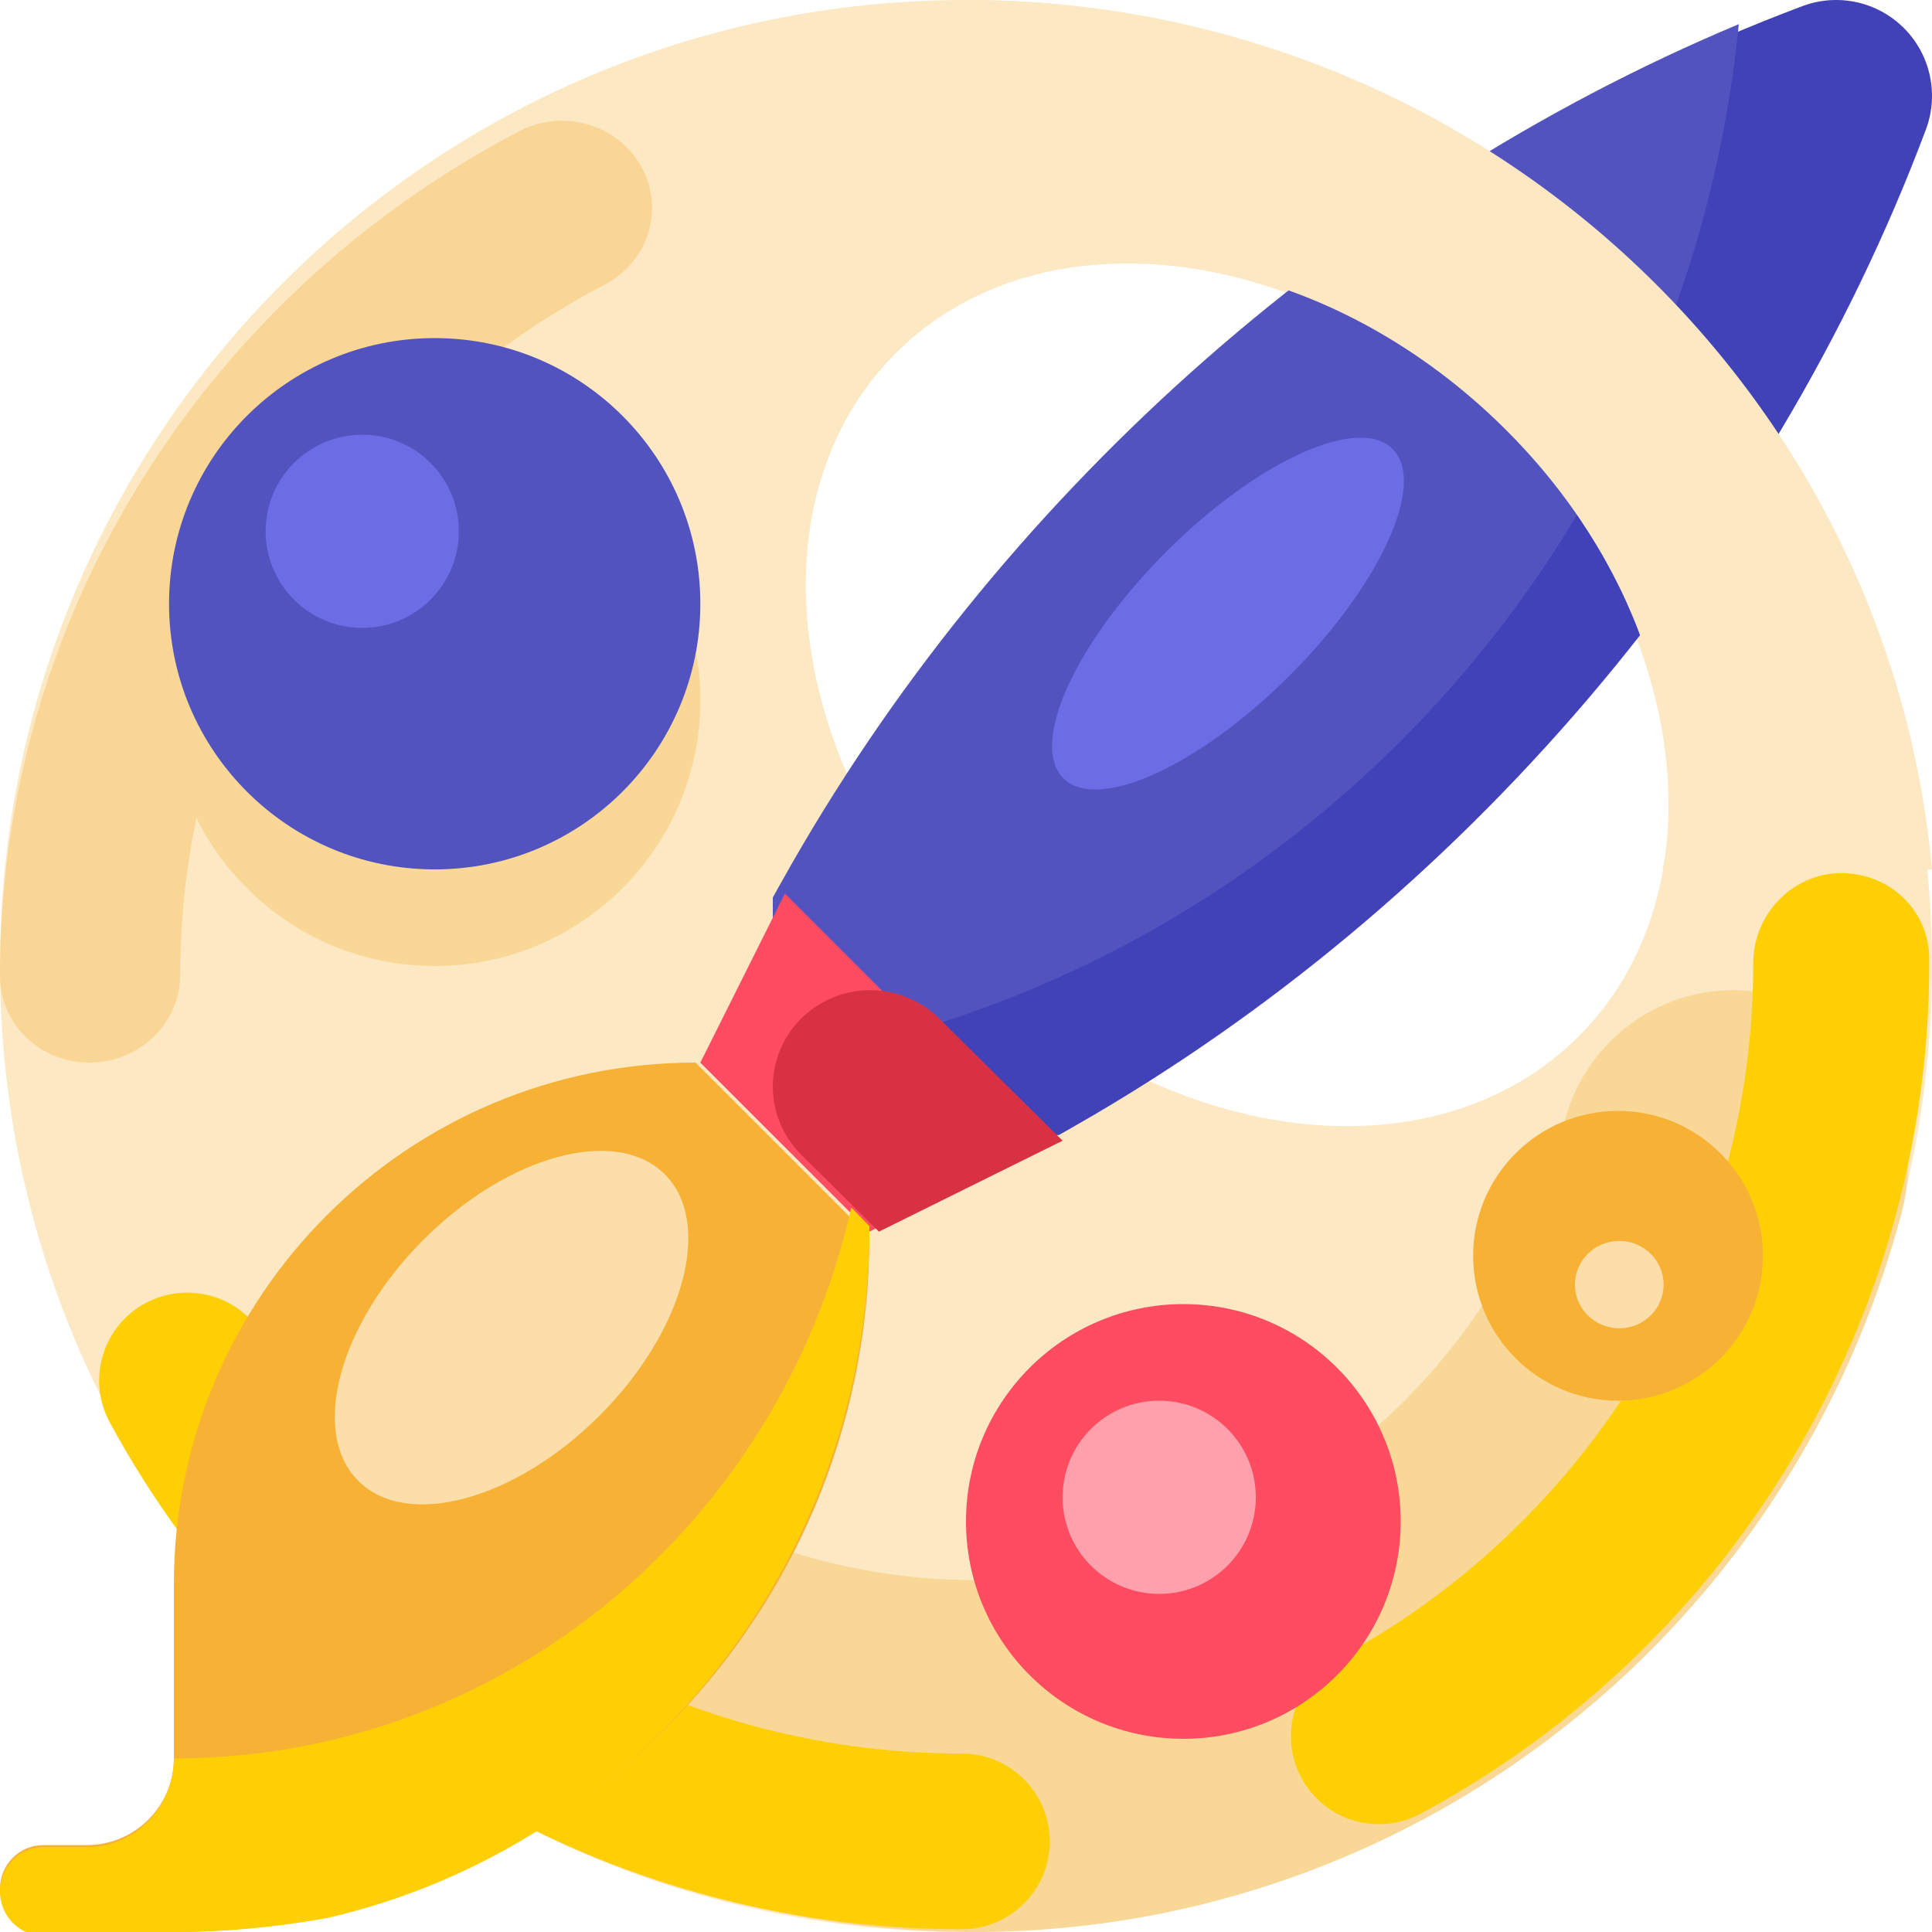
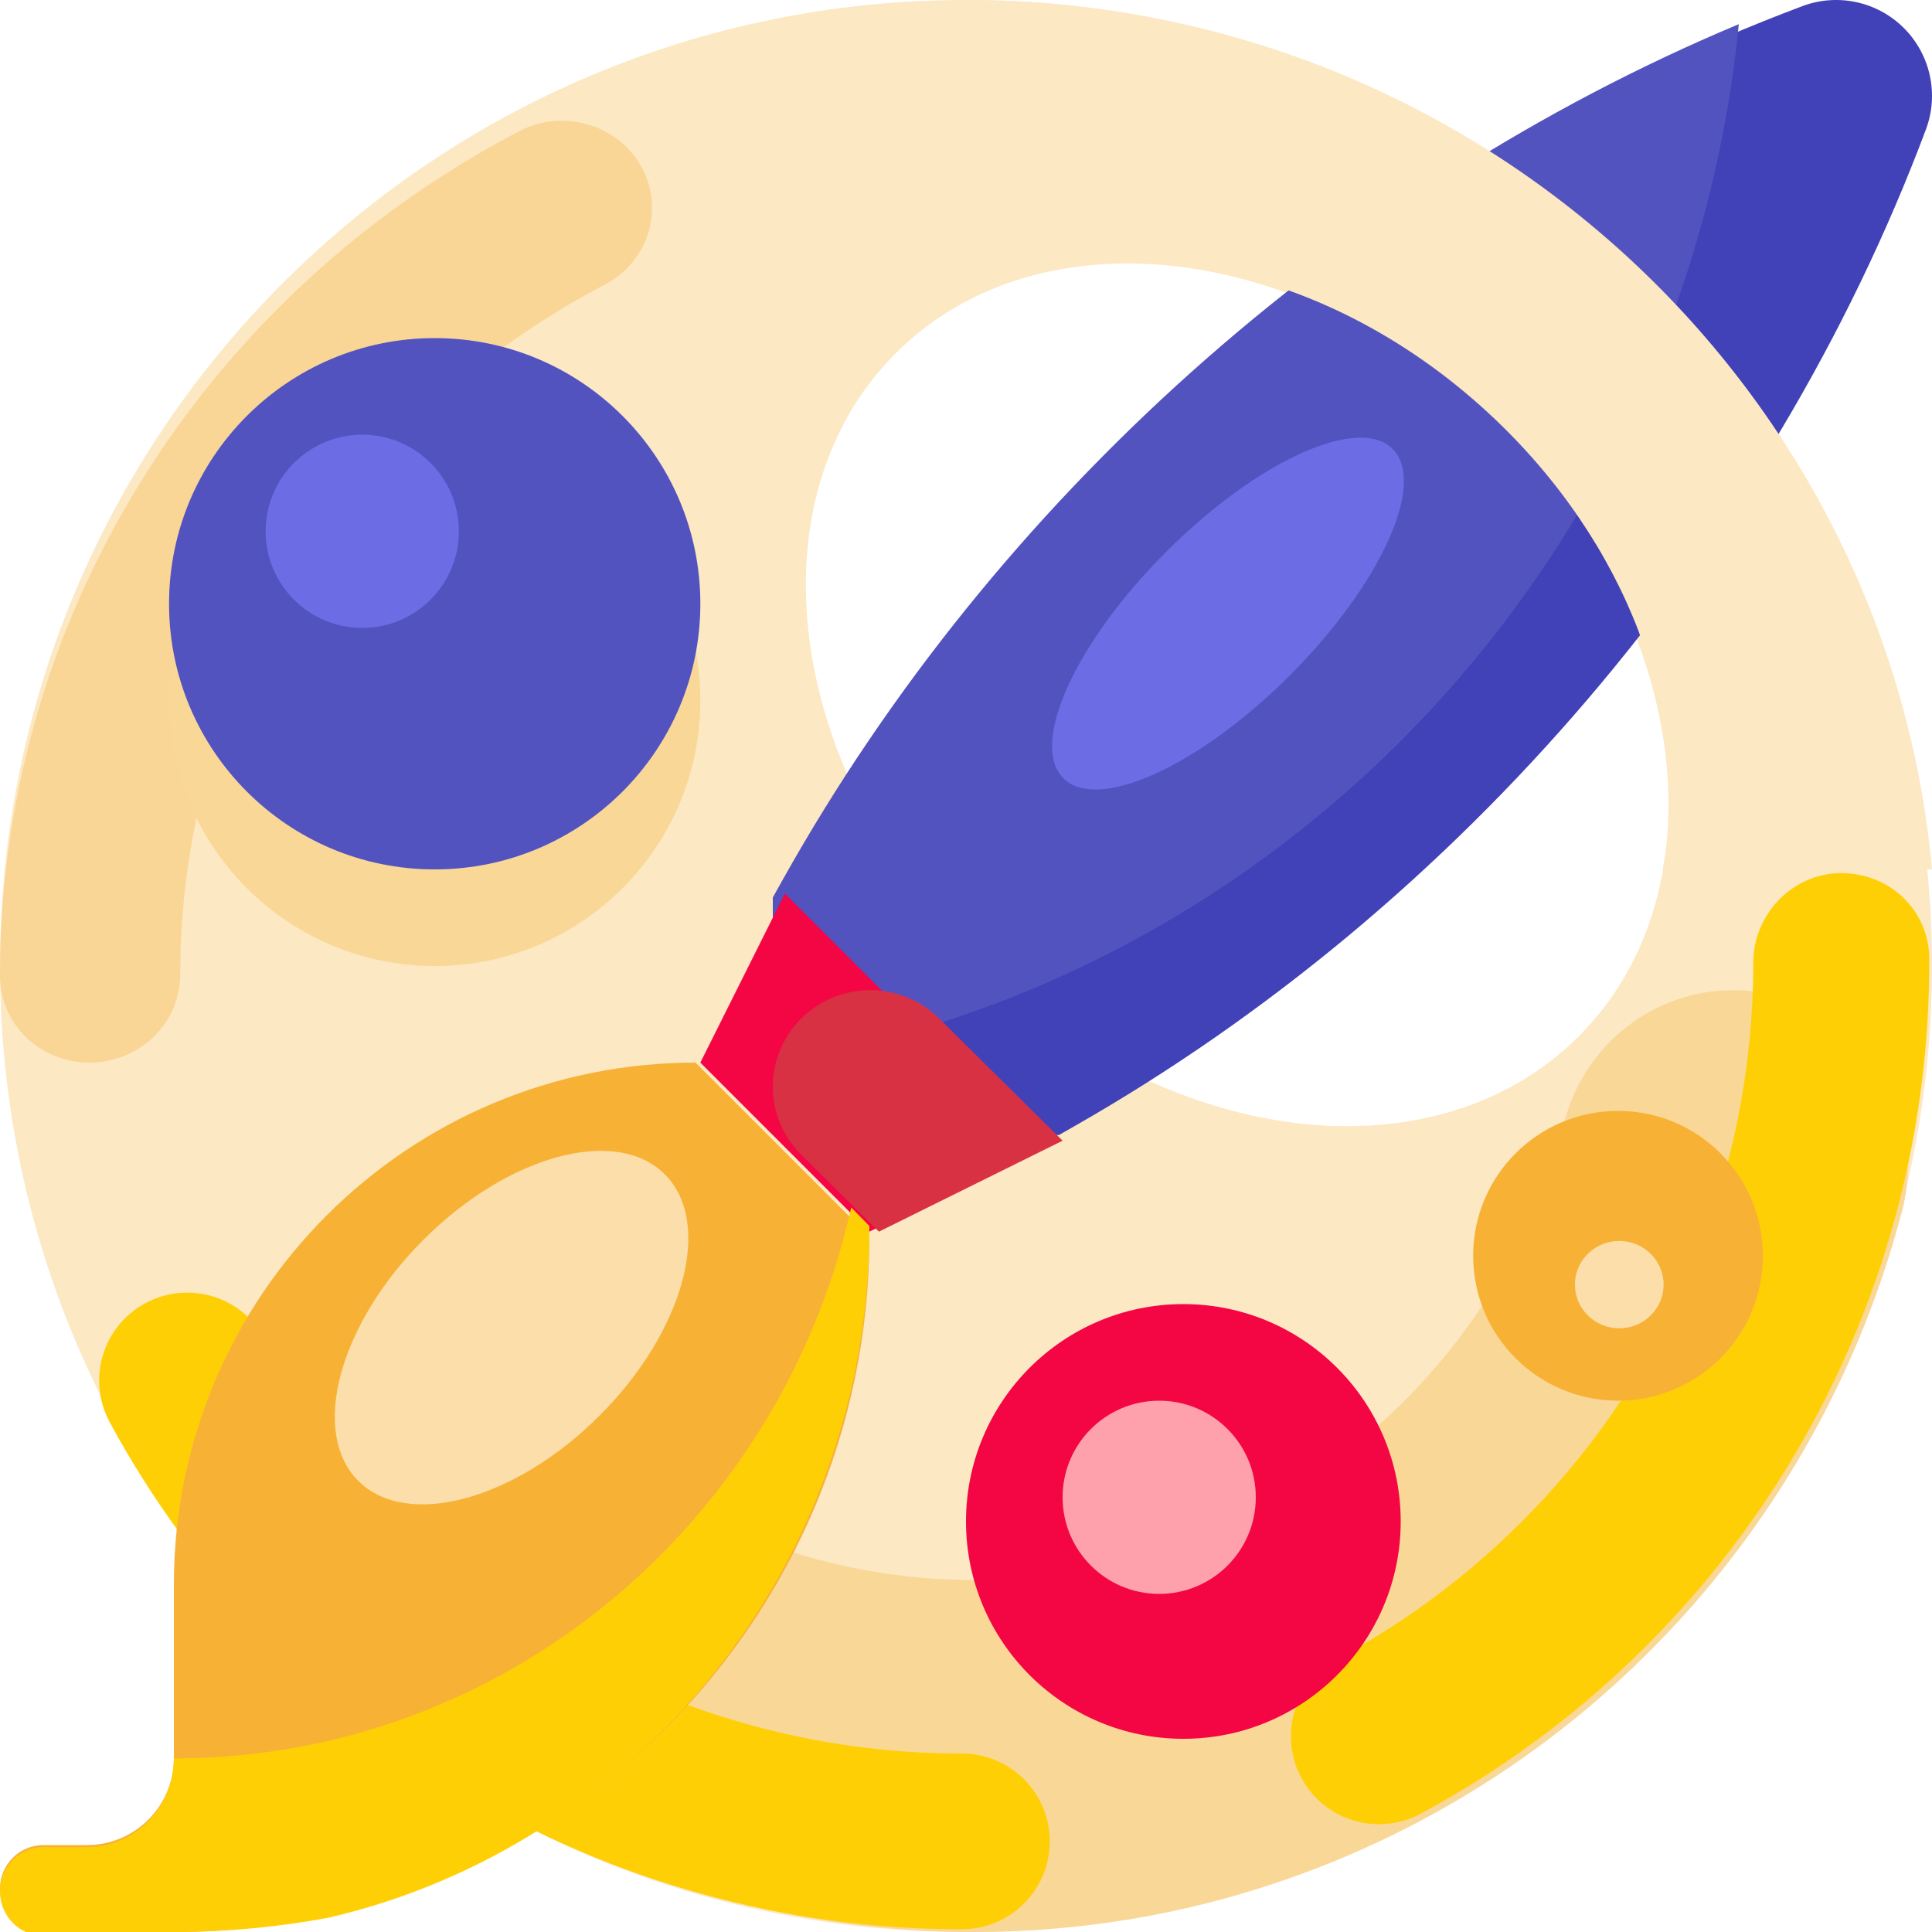
<svg xmlns="http://www.w3.org/2000/svg" width="80px" height="80px" viewBox="0 0 80 80" version="1.1">
  <g id="Personal-1-mixed" stroke="none" stroke-width="1" fill="none" fill-rule="evenodd">
    <g transform="translate(-478, -1701)" fill-rule="nonzero" id="services">
      <g transform="translate(350, 1552)">
        <g id="1" transform="translate(10, 109)">
          <g id="paint-palette" transform="translate(118, 40)">
            <path d="M40,0 C17.909,0 0,17.909 0,40 C0,62.091 17.909,80 40,80 C62.092,80 80,62.091 80,40 C80,17.909 62.092,0 40,0 Z M65.371,42.913 C59.347,48.938 48.131,47.49 40.32,39.68 C32.51,31.869 31.062,20.653 37.087,14.629 C43.112,8.604 54.328,10.051 62.138,17.862 C69.949,25.672 71.396,36.888 65.371,42.913 L65.371,42.913 Z" id="Shape" fill="#FCE8C3" />
            <path d="M71.769,41 C68.489,41.004 65.622,43.234 64.786,46.434 C61.191,60.072 47.318,68.188 33.801,64.561 C32.55,64.225 31.327,63.793 30.142,63.269 C26.491,61.645 22.225,63.316 20.616,67 C19.008,70.68 20.657,74.977 24.301,76.606 C28.156,78.322 32.258,79.404 36.452,79.812 L36.452,79.812 C36.473,79.814 36.494,79.816 36.515,79.818 L36.515,79.818 C36.724,79.838 36.933,79.856 37.143,79.873 L37.144,79.873 L37.174,79.875 L37.176,79.875 L37.204,79.878 L37.208,79.878 L37.236,79.88 L37.24,79.881 L37.266,79.883 L37.272,79.883 L37.298,79.885 L37.304,79.886 L37.33,79.888 L37.336,79.888 L37.362,79.89 L37.368,79.89 L37.393,79.892 L37.4,79.893 L37.425,79.895 L37.431,79.895 L37.457,79.897 L37.464,79.897 L37.489,79.899 L37.494,79.9 L37.521,79.902 L37.526,79.902 L37.554,79.904 L37.555,79.904 L37.585,79.906 L37.586,79.906 C37.69,79.913 37.793,79.92 37.898,79.926 L37.903,79.927 L37.931,79.928 L37.934,79.929 L37.961,79.93 L37.967,79.93 L37.992,79.932 L37.999,79.932 L38.022,79.934 L38.032,79.934 L38.054,79.935 L38.064,79.936 L38.087,79.937 L38.096,79.938 L38.119,79.939 L38.128,79.94 L38.15,79.941 L38.16,79.941 L38.183,79.943 L38.192,79.943 L38.214,79.944 L38.225,79.945 L38.246,79.946 L38.257,79.947 L38.278,79.948 L38.29,79.948 L38.31,79.949 L38.321,79.95 L38.343,79.951 L38.353,79.951 L38.376,79.952 L38.384,79.953 L38.407,79.954 L38.417,79.955 L38.44,79.956 L38.447,79.956 L38.473,79.957 L38.477,79.957 L38.505,79.959 L38.507,79.959 C38.558,79.961 38.611,79.964 38.661,79.966 L38.664,79.966 L38.689,79.967 L38.696,79.967 L38.72,79.968 L38.729,79.969 L38.751,79.969 L38.761,79.97 L38.781,79.971 L38.794,79.971 L38.813,79.972 L38.826,79.972 L38.846,79.973 L38.859,79.974 L38.878,79.974 L38.891,79.975 L38.91,79.975 L38.924,79.976 L38.943,79.977 L38.956,79.977 L38.976,79.978 L38.988,79.978 L39.008,79.979 L39.021,79.979 L39.039,79.98 L39.054,79.98 L39.072,79.981 L39.086,79.981 L39.104,79.982 L39.119,79.982 L39.137,79.983 L39.151,79.983 L39.169,79.984 L39.183,79.984 L39.202,79.985 L39.215,79.985 L39.234,79.985 L39.248,79.986 L39.267,79.986 L39.281,79.987 L39.299,79.987 L39.315,79.988 L39.332,79.988 L39.346,79.988 L39.364,79.989 L39.378,79.989 L39.397,79.99 L39.414,79.99 L39.429,79.99 L39.449,79.991 L39.483,79.991 L39.493,79.992 L39.514,79.992 L39.526,79.992 L39.544,79.992 L39.559,79.993 L39.576,79.993 L39.591,79.994 L39.608,79.994 L39.624,79.994 L39.641,79.995 L39.657,79.995 L39.673,79.995 L39.69,79.995 L39.706,79.996 L39.722,79.996 L39.739,79.996 L39.755,79.996 L39.772,79.996 L39.787,79.997 L39.804,79.997 L39.82,79.997 L39.837,79.997 L39.853,79.997 L39.869,79.997 L39.886,79.998 L39.902,79.998 L39.918,79.998 L39.935,79.998 L39.952,79.998 L39.967,79.998 L39.985,79.999 L40,79.999 L40.017,79.999 L40.033,79.999 L40.05,79.999 L40.066,79.999 L40.083,80 L40.098,80 L40.116,80 L40.131,80 L40.148,80 L40.164,80 L40.181,80 L40.197,80 L40.216,80 L40.229,80 L40.248,80 L40.262,80 L40.28,80 L40.295,80 L40.328,80 L40.358,80 L40.365,80 L40.388,80 L40.398,80 L40.418,80 L40.428,80 L40.449,80 L40.459,80 L40.488,80 L40.488,80 L40.519,80 L40.526,80 L40.549,79.999 L40.559,79.999 L40.578,79.999 L40.59,79.999 L40.609,79.999 L40.62,79.999 L40.642,79.999 L40.65,79.999 L40.679,79.999 L40.688,79.999 L40.709,79.999 L40.72,79.998 L40.74,79.998 L40.75,79.998 L40.77,79.998 L40.781,79.998 L40.802,79.998 L40.81,79.997 L40.84,79.997 L40.846,79.997 L40.87,79.997 L40.88,79.997 L40.9,79.996 L40.911,79.996 L40.931,79.996 L40.941,79.996 L40.962,79.995 L40.971,79.995 C40.99,79.995 41.012,79.994 41.031,79.994 L41.04,79.994 L41.06,79.994 L41.072,79.993 L41.09,79.993 L41.102,79.993 L41.121,79.992 L41.132,79.992 L41.156,79.992 L41.161,79.992 L41.191,79.991 L41.2,79.991 L41.22,79.99 L41.232,79.99 L41.251,79.99 L41.262,79.989 L41.282,79.989 L41.292,79.989 L41.314,79.988 L41.322,79.988 L41.351,79.987 L41.36,79.987 L41.381,79.987 L41.392,79.986 L41.411,79.986 L41.422,79.985 L41.442,79.985 L41.452,79.984 L41.473,79.984 L41.482,79.984 L41.512,79.983 L41.515,79.983 L41.541,79.982 L41.551,79.981 L41.571,79.981 L41.582,79.98 L41.602,79.98 L41.612,79.979 L41.634,79.979 L41.642,79.978 C41.663,79.978 41.681,79.977 41.702,79.976 L41.709,79.976 L41.732,79.975 L41.742,79.975 L41.762,79.974 L41.772,79.974 L41.793,79.973 L41.802,79.973 C41.822,79.972 41.841,79.971 41.861,79.971 L41.87,79.97 L41.892,79.97 L41.901,79.969 L41.922,79.968 L41.931,79.968 L41.953,79.967 L41.961,79.967 L41.986,79.966 L41.991,79.966 L42.022,79.964 L42.025,79.964 L42.052,79.963 L42.059,79.963 L42.081,79.962 L42.091,79.961 L42.111,79.96 L42.122,79.96 L42.144,79.959 L42.151,79.958 L42.181,79.957 L42.184,79.957 L42.211,79.956 L42.22,79.955 L42.24,79.954 L42.251,79.954 L42.271,79.953 L42.281,79.952 L42.302,79.951 L42.311,79.951 L42.337,79.949 L42.343,79.949 L42.37,79.948 L42.38,79.947 L42.4,79.946 L42.41,79.946 L42.429,79.945 L42.441,79.944 L42.461,79.943 L42.47,79.943 L42.496,79.941 L42.5,79.941 L42.53,79.939 L42.535,79.939 L42.559,79.938 L42.569,79.937 L42.589,79.936 L42.599,79.935 L42.618,79.934 L42.629,79.934 L42.652,79.932 L42.658,79.932 L42.689,79.93 L42.691,79.93 L42.718,79.928 L42.726,79.928 L42.748,79.926 L42.758,79.926 L42.779,79.924 L42.787,79.924 L42.812,79.922 L42.817,79.922 C42.837,79.921 42.857,79.919 42.877,79.918 L42.884,79.918 L42.907,79.916 L42.915,79.916 L42.938,79.914 L42.946,79.914 L42.969,79.912 L42.976,79.912 C42.997,79.91 43.015,79.909 43.036,79.908 L43.042,79.907 L43.066,79.906 L43.074,79.905 L43.096,79.904 L43.104,79.903 L43.127,79.901 L43.134,79.901 C43.154,79.9 43.175,79.898 43.194,79.897 L43.199,79.896 L43.224,79.894 L43.232,79.894 L43.254,79.892 L43.263,79.891 L43.285,79.89 L43.292,79.889 L43.321,79.887 L43.322,79.887 L43.353,79.885 L43.355,79.884 L43.382,79.882 L43.391,79.882 L43.412,79.88 L43.42,79.879 L43.443,79.878 L43.451,79.877 L43.477,79.875 L43.48,79.875 C43.501,79.873 43.52,79.872 43.541,79.87 L43.545,79.869 L43.57,79.867 L43.579,79.867 L43.6,79.865 L43.609,79.864 L43.632,79.862 L43.638,79.862 C43.659,79.86 43.678,79.859 43.699,79.857 L43.703,79.856 L43.729,79.854 L43.735,79.854 L43.759,79.852 L43.766,79.851 L43.792,79.849 L43.795,79.849 C43.816,79.847 43.836,79.845 43.857,79.843 L43.857,79.843 L43.886,79.841 L43.893,79.84 L43.916,79.838 L43.924,79.837 L43.948,79.835 L43.953,79.834 C43.984,79.832 44.012,79.829 44.044,79.826 L44.049,79.826 L44.074,79.823 L44.08,79.822 L44.105,79.82 L44.11,79.82 L44.137,79.817 L44.14,79.817 C44.161,79.815 44.18,79.813 44.201,79.811 L44.207,79.81 L44.231,79.808 L44.238,79.807 L44.261,79.805 L44.268,79.804 L44.292,79.802 L44.298,79.801 C44.319,79.799 44.337,79.797 44.358,79.795 L44.364,79.795 L44.388,79.792 L44.396,79.791 L44.418,79.789 L44.426,79.788 L44.449,79.786 L44.455,79.785 C44.476,79.783 44.495,79.781 44.516,79.779 L44.518,79.779 L44.546,79.776 L44.551,79.775 L44.576,79.773 L44.581,79.772 L44.607,79.769 L44.612,79.769 L44.64,79.766 L44.642,79.765 C44.662,79.763 44.682,79.761 44.703,79.759 L44.707,79.758 L44.732,79.755 L44.738,79.755 L44.763,79.752 L44.768,79.751 C44.798,79.748 44.829,79.744 44.859,79.741 L44.864,79.74 L44.888,79.738 L44.895,79.737 L44.919,79.734 L44.925,79.733 L44.951,79.73 L44.955,79.73 C44.975,79.728 44.995,79.725 45.016,79.723 C45.017,79.723 45.015,79.723 45.016,79.723 L45.045,79.719 L45.05,79.719 L45.075,79.716 L45.081,79.715 L45.107,79.712 L45.111,79.712 C45.131,79.709 45.151,79.707 45.172,79.704 L45.173,79.704 L45.202,79.7 L45.205,79.7 L45.232,79.697 L45.237,79.696 L45.262,79.693 L45.267,79.692 C45.298,79.688 45.326,79.685 45.357,79.681 L45.361,79.68 L45.387,79.677 L45.393,79.676 L45.418,79.673 L45.422,79.672 C45.453,79.669 45.482,79.665 45.513,79.661 L45.516,79.66 L45.543,79.657 L45.547,79.656 L45.574,79.653 L45.577,79.652 L45.607,79.648 L45.607,79.648 C45.627,79.645 45.648,79.643 45.668,79.64 L45.67,79.64 L45.698,79.636 L45.703,79.635 L45.728,79.632 L45.733,79.631 L45.759,79.628 L45.763,79.627 C45.794,79.623 45.823,79.619 45.854,79.614 L45.857,79.614 L45.883,79.61 L45.889,79.609 L45.915,79.606 L45.918,79.605 C45.949,79.601 45.978,79.597 46.009,79.592 L46.011,79.592 L46.039,79.588 L46.042,79.587 L46.07,79.583 L46.073,79.583 C46.114,79.577 46.153,79.571 46.194,79.565 L46.196,79.565 L46.225,79.56 L46.227,79.56 C46.268,79.554 46.307,79.548 46.348,79.542 L46.351,79.541 L46.377,79.537 L46.383,79.536 L46.41,79.532 L46.411,79.532 C46.442,79.527 46.471,79.523 46.502,79.518 L46.505,79.517 L46.533,79.513 L46.536,79.513 L46.564,79.508 L46.566,79.508 C46.607,79.501 46.646,79.495 46.687,79.488 L46.689,79.488 C46.74,79.48 46.79,79.471 46.841,79.463 L46.843,79.463 L46.872,79.458 L46.873,79.457 C47.027,79.432 47.179,79.405 47.332,79.378 L47.362,79.372 L47.363,79.372 C47.465,79.354 47.566,79.335 47.668,79.316 L47.669,79.316 C47.719,79.306 47.77,79.297 47.821,79.287 L47.821,79.287 C47.871,79.277 47.922,79.267 47.973,79.257 L47.973,79.257 C48.135,79.225 48.297,79.193 48.458,79.159 L48.459,79.159 C63.186,76.042 74.913,64.812 78.764,50.136 C79.772,46.236 77.455,42.251 73.59,41.234 C72.995,41.08 72.383,41 71.769,41 L71.769,41 Z" id="Path" fill="#F9D797" />
            <g id="Group" transform="translate(4, 36)" fill="#FFCF06">
              <path d="M35.844,43.886 L35.808,43.886 C21.084,43.892 7.543,35.832 0.544,22.895 C-0.413,21.127 0.247,18.918 2.018,17.963 C3.788,17.008 5.998,17.665 6.956,19.431 C12.68,30.018 23.76,36.615 35.808,36.61 C37.821,36.6 39.46,38.221 39.47,40.23 C39.479,42.24 37.856,43.877 35.844,43.886 L35.844,43.886 Z" id="Path" />
              <path d="M53.1,39.536 C51.088,39.537 49.455,37.91 49.453,35.9 C49.452,34.563 50.186,33.332 51.364,32.696 C61.984,26.985 68.604,15.91 68.599,3.866 C68.599,1.857 70.229,0.153 72.243,0.153 C74.257,0.153 75.886,1.705 75.886,3.715 L75.886,3.866 C75.892,18.584 67.805,32.116 54.83,39.099 C54.298,39.385 53.704,39.536 53.1,39.536 Z" id="Path" />
            </g>
            <path d="M3.731,44 C1.689,44.018 0.019,42.431 0,40.455 C0,40.446 0,40.437 0,40.428 L0,40.352 C-0.004,25.78 8.246,12.378 21.491,5.437 C23.302,4.487 25.566,5.137 26.548,6.889 C27.53,8.641 26.858,10.831 25.047,11.781 C14.209,17.462 7.46,28.429 7.462,40.352 C7.466,42.353 5.8,43.982 3.731,44 Z" id="Path" fill="#F9D695" />
            <path d="M33,47 L43.846,47 L44.554,46.596 C60.452,37.511 73.318,22.509 79.747,5.364 L79.747,5.364 C80.294,3.907 79.938,2.264 78.837,1.163 C77.736,0.062 76.093,-0.294 74.636,0.253 L74.636,0.253 C57.491,6.682 42.489,19.548 33.404,35.446 L33,36.154 L33,47 Z" id="Path" fill="#4141B8" />
            <path d="M72,1 C55.553,7.892 41.219,20.689 32.409,36.431 L32,37.162 L32,44 C53.222,40.645 69.825,23.023 72,1 L72,1 Z" id="Path" fill="#5353C0" />
            <path d="M28.8,44 C16.871,44 7.2,53.671 7.2,65.6 C7.2,65.6 7.2,65.6 7.2,65.6 L7.2,72.8 C7.2,74.788 5.588,76.4 3.6,76.4 L1.8,76.4 C0.806,76.4 0,77.206 0,78.2 C0,79.194 0.806,80 1.8,80 L7.2,80 C23.106,80 36,67.106 36,51.2 L28.8,44 Z" id="Path" fill="#F7B236" />
-             <polygon id="Path" fill="#FF4C60" points="32.5 37 29 44 36 51 43 47.5" />
+             <polygon id="Path" fill="#F40543" points="32.5 37 29 44 36 51 43 47.5" />
            <path d="M62.24,17.683 C67.755,23.117 70.033,30.189 68.846,36 L80,36 C78.152,15.819 60.96,0 40,0 L40,12.41 C46.313,9.102 55.521,11.061 62.24,17.683 Z" id="Path" fill="#FCE8C3" />
-             <circle id="Oval" fill="#FF4C60" cx="49" cy="63" r="9" />
+             <circle id="Oval" fill="#F40543" cx="49" cy="63" r="9" />
            <circle id="Oval" fill="#F9D797" cx="18" cy="29" r="11" />
            <circle id="Oval" fill="#5353C0" cx="18" cy="25" r="11" />
            <circle id="Oval" fill="#F7B236" cx="67" cy="52" r="6" />
            <circle id="Oval" fill="#6C6CE5" cx="15" cy="22" r="4" />
            <circle id="Oval" fill="#FFA1AC" cx="48" cy="62" r="4" />
            <g id="Group" transform="translate(11, 44)" fill="#FBDEA9">
              <ellipse id="Oval" cx="56.05" cy="9.193" rx="1.836" ry="1.808" />
              <ellipse id="Oval" transform="translate(10.18245, 10.97382) rotate(-135) translate(-10.18245, -10.97382) " cx="10.182" cy="10.974" rx="5.153" ry="8.975" />
            </g>
            <ellipse id="Oval" fill="#6C6CE5" transform="translate(50.84723, 25.40856) rotate(-135) translate(-50.84723, -25.40856) " cx="50.847" cy="25.409" rx="3.619" ry="9.641" />
            <path d="M1.072,80 L7.36,80 C9.452,79.989 11.539,79.792 13.598,79.41 C26.42,76.437 36,64.754 36,50.767 L35.249,50 C32.317,63.061 20.885,72.814 7.2,72.814 C7.2,74.844 5.588,76.489 3.6,76.489 L1.8,76.489 C0.808,76.487 0.002,77.306 0,78.319 C-0.002,79.046 0.419,79.706 1.072,80 L1.072,80 Z" id="Path" fill="#FFCF06" />
            <path d="M36.394,51 L33.182,47.819 C31.954,46.604 31.65,44.746 32.426,43.209 C33.422,41.236 35.845,40.436 37.838,41.423 C38.226,41.615 38.58,41.867 38.886,42.171 L44,47.234 L36.394,51 Z" id="Path" fill="#D93144" />
          </g>
        </g>
      </g>
    </g>
  </g>
</svg>
